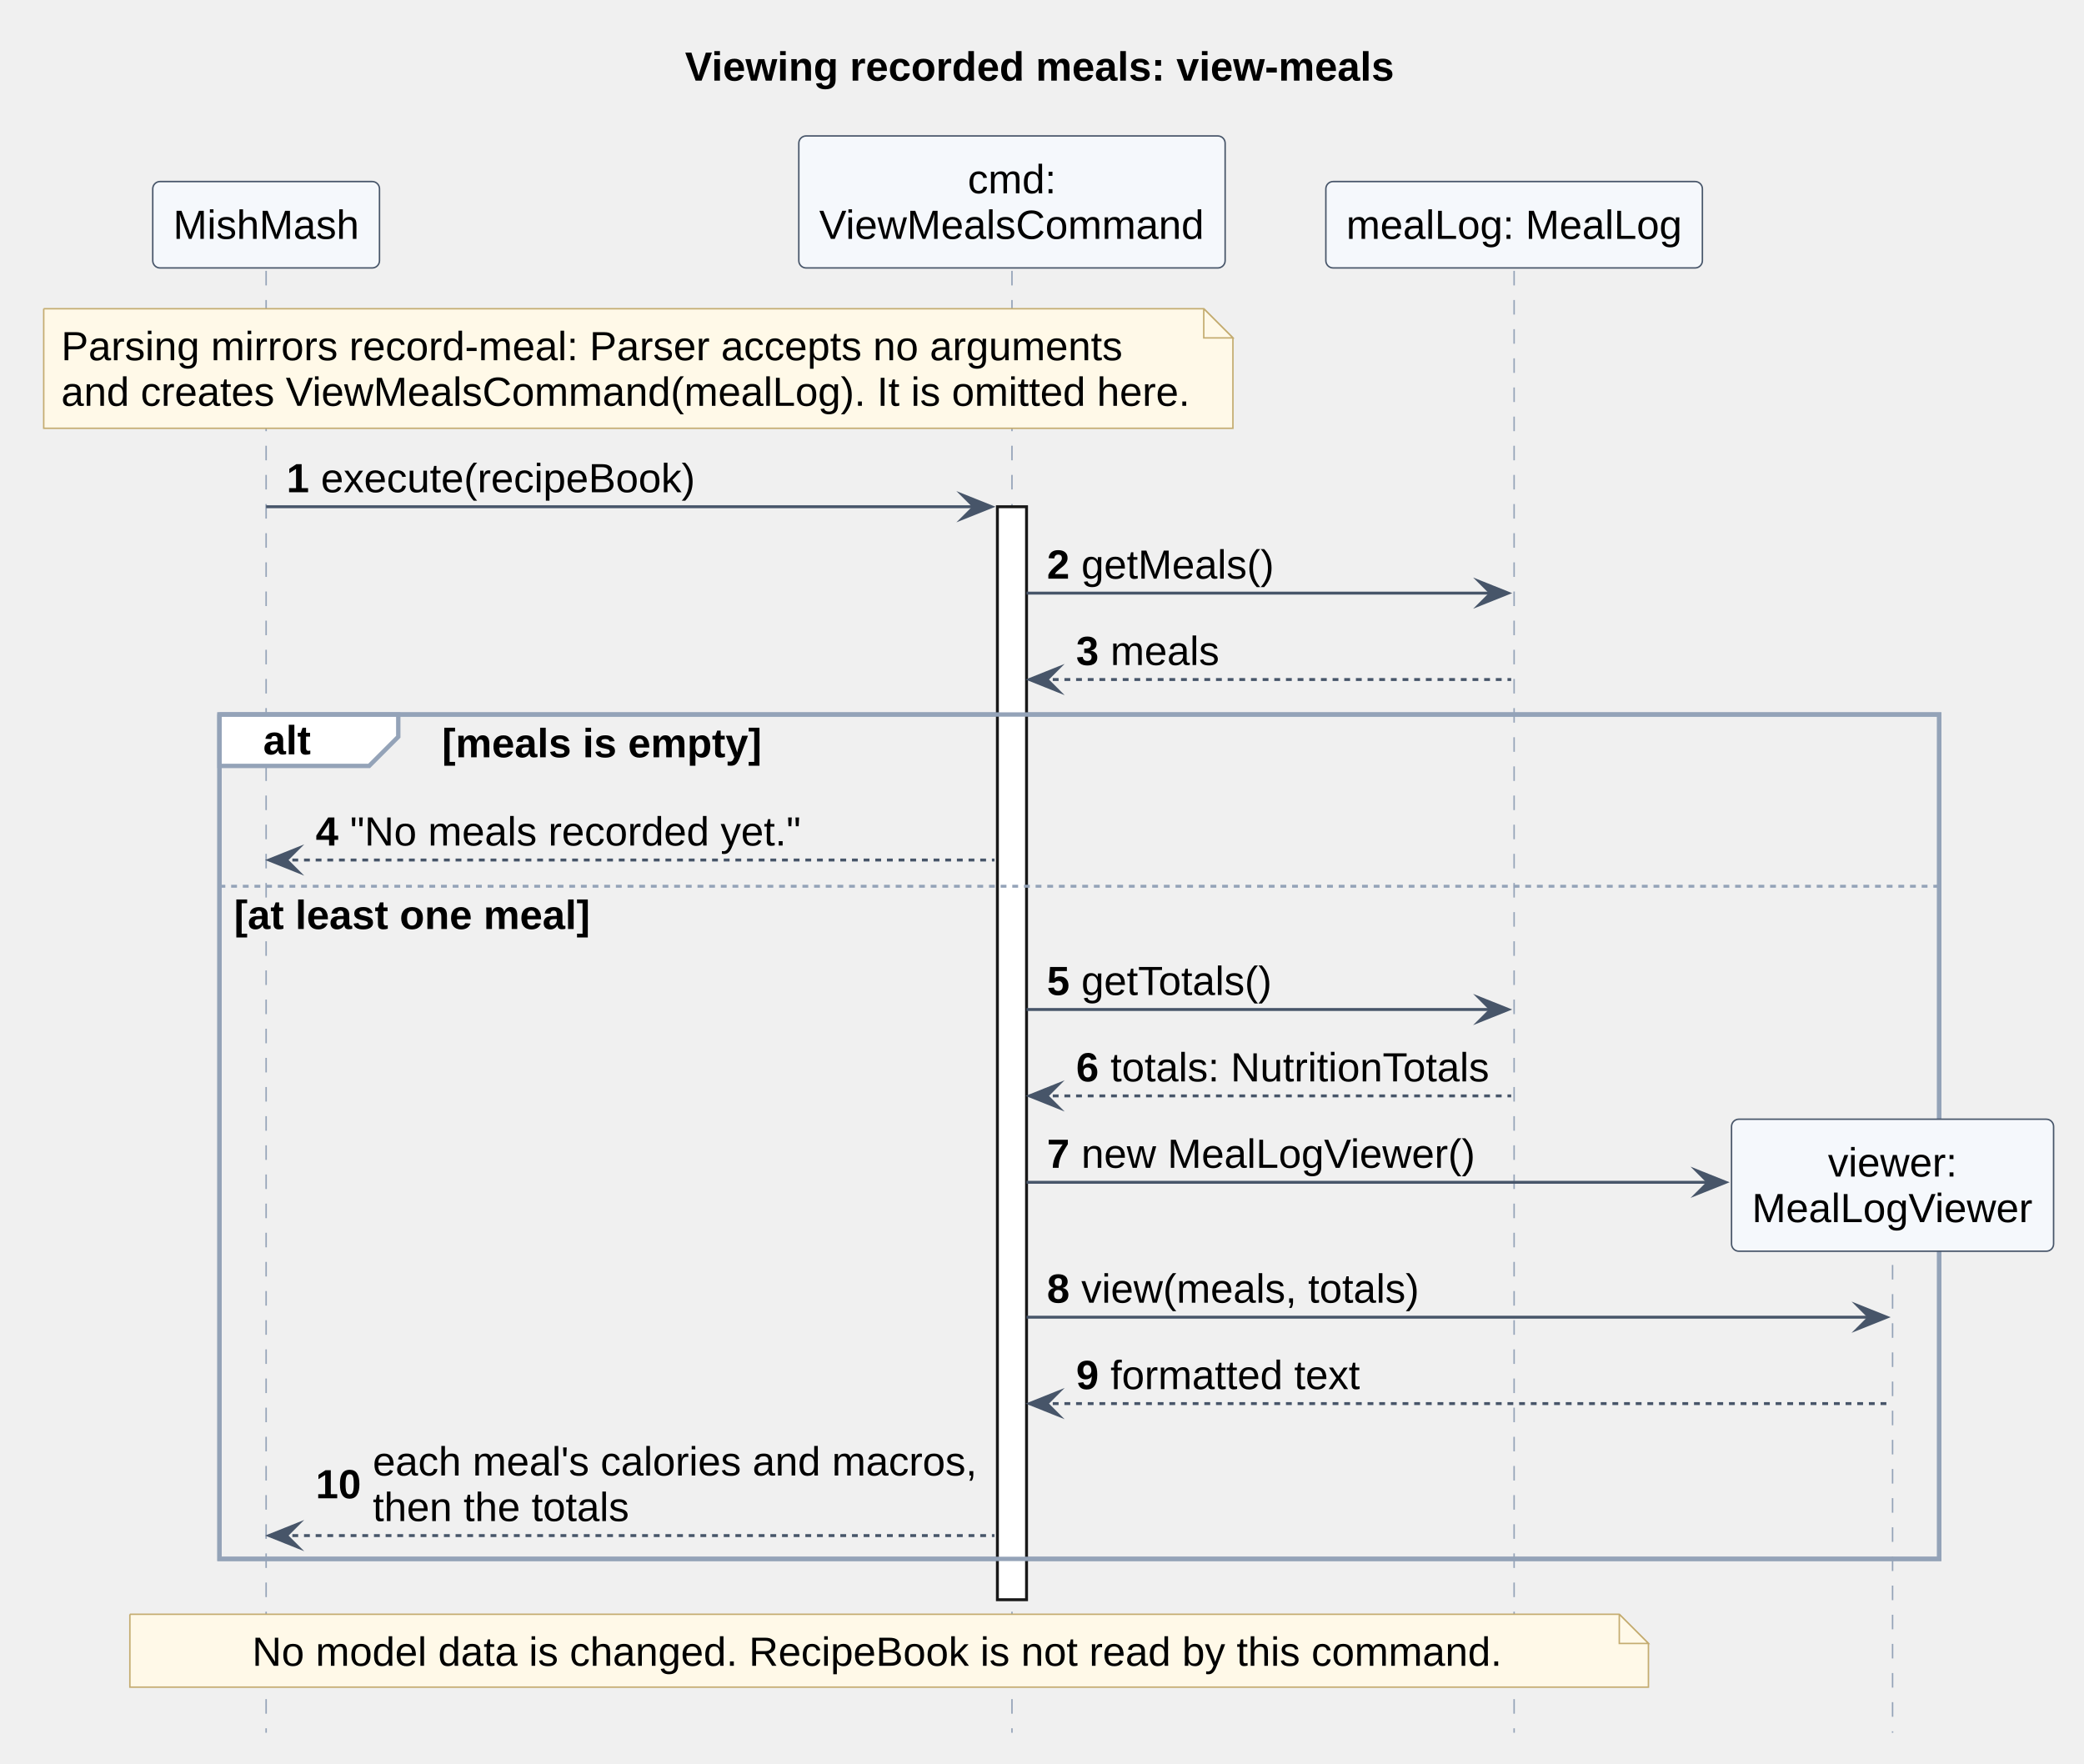
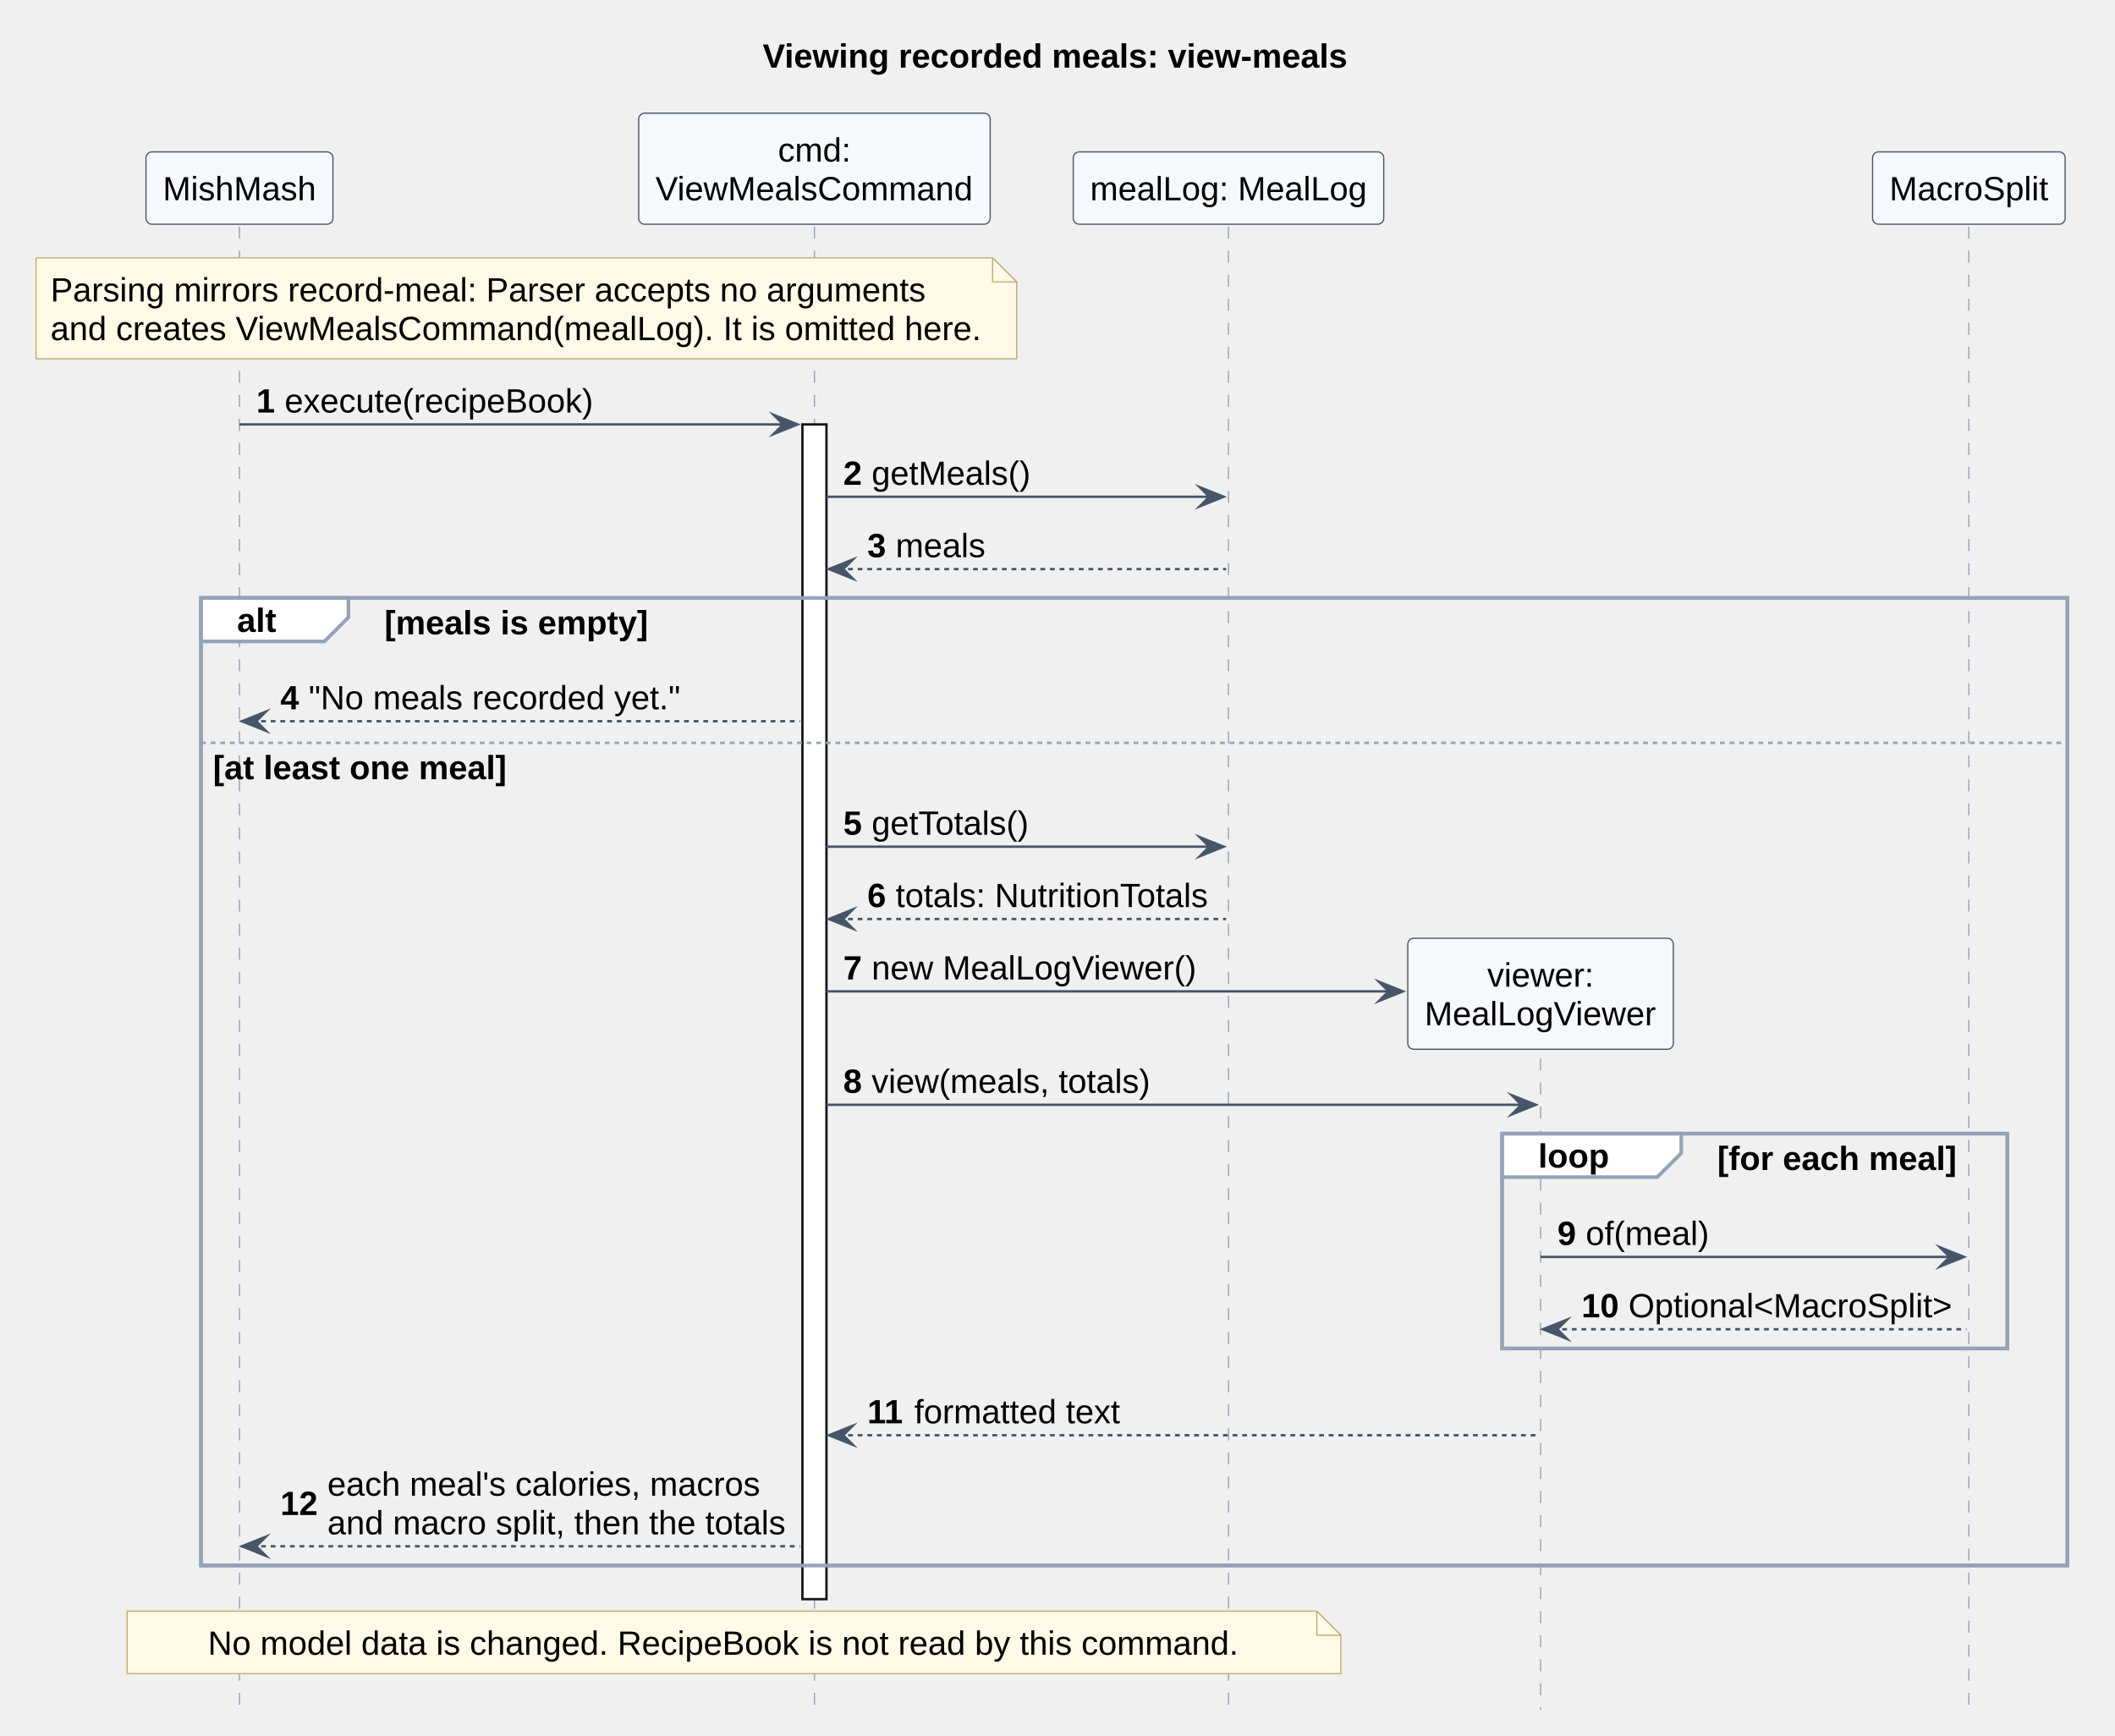
- <svg xmlns="http://www.w3.org/2000/svg" version="1.1" data-diagram-type="SEQUENCE" style="width:715px;height:605px;background:#FFFFFF;" width="715px" height="605px" viewBox="0 0 715 605" zoomAndPan="magnify" preserveAspectRatio="none" contentStyleType="text/css">
+ <svg xmlns="http://www.w3.org/2000/svg" version="1.1" data-diagram-type="SEQUENCE" style="width:880px;height:722px;background:#FFFFFF;" width="880px" height="722px" viewBox="0 0 880 722" zoomAndPan="magnify" preserveAspectRatio="none" contentStyleType="text/css">
  <defs />
  <g font-family="sans-serif" lengthAdjust="spacing">
    <g class="title" data-source-line="2">
-       <text x="235.012" y="27.674" fill="#000" font-size="14" textLength="243.544" font-weight="700" font-family="Arial">Viewing recorded meals: view-meals</text>
+       <text x="317.323" y="28.132" fill="#000" font-size="14" textLength="243.544" font-weight="700" font-family="Arial">Viewing recorded meals: view-meals</text>
    </g>
-     <rect x="75.305" y="245.125" width="590.016" height="289.688" fill="none" style="stroke:#94A3B8;stroke-width:1.5;" />
+     <rect x="83.634" y="248.789" width="776.556" height="402.578" fill="none" style="stroke:#94A3B8;stroke-width:1.5;" />
+     <rect x="624.991" y="471.677" width="210.199" height="89.395" fill="none" style="stroke:#94A3B8;stroke-width:1.5;" />
    <g>
-       <rect x="87.805" y="92.922" width="8" height="501.531" fill="#000" fill-opacity="0" />
-       <line x1="91.305" y1="92.922" x2="91.305" y2="594.453" style="stroke:#94A3B8;stroke-width:0.5;stroke-dasharray:5,5;" />
+       <rect x="96.134" y="94.296" width="8" height="617.17" fill="#000" fill-opacity="0" />
+       <line x1="99.634" y1="94.296" x2="99.634" y2="711.466" style="stroke:#94A3B8;stroke-width:0.5;stroke-dasharray:5,5;" />
    </g>
    <g>
-       <rect x="343.697" y="92.922" width="8" height="501.531" fill="#000" fill-opacity="0" />
-       <line x1="347.197" y1="92.922" x2="347.197" y2="594.453" style="stroke:#94A3B8;stroke-width:0.5;stroke-dasharray:5,5;" />
+       <rect x="335.368" y="94.296" width="8" height="617.17" fill="#000" fill-opacity="0" />
+       <line x1="338.868" y1="94.296" x2="338.868" y2="711.466" style="stroke:#94A3B8;stroke-width:0.5;stroke-dasharray:5,5;" />
    </g>
    <g>
-       <rect x="342.197" y="173.844" width="10" height="374.969" fill="#FFF" style="stroke:#181818;stroke-width:1;" />
+       <rect x="333.868" y="176.592" width="10" height="488.775" fill="#FFF" style="stroke:#181818;stroke-width:1;" />
    </g>
    <g>
-       <rect x="515.979" y="92.922" width="8" height="501.531" fill="#000" fill-opacity="0" />
-       <line x1="519.479" y1="92.922" x2="519.479" y2="594.453" style="stroke:#94A3B8;stroke-width:0.5;stroke-dasharray:5,5;" />
+       <rect x="507.65" y="94.296" width="8" height="617.17" fill="#000" fill-opacity="0" />
+       <line x1="511.15" y1="94.296" x2="511.15" y2="711.466" style="stroke:#94A3B8;stroke-width:0.5;stroke-dasharray:5,5;" />
    </g>
    <g>
-       <rect x="645.82" y="383.969" width="8" height="210.484" fill="#000" fill-opacity="0" />
-       <line x1="649.32" y1="383.969" x2="649.32" y2="594.453" style="stroke:#94A3B8;stroke-width:0.5;stroke-dasharray:5,5;" />
+       <rect x="637.491" y="390.381" width="8" height="321.085" fill="#000" fill-opacity="0" />
+       <line x1="640.991" y1="390.381" x2="640.991" y2="711.466" style="stroke:#94A3B8;stroke-width:0.5;stroke-dasharray:5,5;" />
    </g>
-     <rect x="52.408" y="62.281" width="77.793" height="29.641" fill="#F5F8FC" style="stroke:#475569;stroke-width:0.5;" rx="2.5" ry="2.5" />
-     <text x="59.408" y="81.955" fill="#000" font-size="14" textLength="63.793" font-family="Arial">MishMash</text>
-     <rect x="274.063" y="46.641" width="146.269" height="45.281" fill="#F5F8FC" style="stroke:#475569;stroke-width:0.5;" rx="2.5" ry="2.5" />
-     <text x="332.028" y="66.314" fill="#000" font-size="14" textLength="30.338" font-family="Arial">cmd:</text>
-     <text x="281.063" y="81.955" fill="#000" font-size="14" textLength="132.269" font-family="Arial">ViewMealsCommand</text>
-     <rect x="454.887" y="62.281" width="129.186" height="29.641" fill="#F5F8FC" style="stroke:#475569;stroke-width:0.5;" rx="2.5" ry="2.5" />
-     <text x="461.887" y="81.955" fill="#000" font-size="14" textLength="115.186" font-family="Arial">mealLog: MealLog</text>
-     <path d="M15,105.922 L15,146.922 L423,146.922 L423,115.922 L413,105.922 L15,105.922" style="stroke:#C4AC70;stroke-width:0.5;" fill="#FFF9E8" />
-     <path d="M413,105.922 L413,115.922 L423,115.922 L413,105.922" style="stroke:#C4AC70;stroke-width:0.5;" fill="#FFF9E8" />
-     <text x="21" y="123.596" fill="#000" font-size="14" textLength="364.13" font-family="Arial">Parsing mirrors record-meal: Parser accepts no arguments</text>
-     <text x="21" y="139.236" fill="#000" font-size="14" textLength="387.502" font-family="Arial">and creates ViewMealsCommand(mealLog). It is omitted here.</text>
-     <polygon points="330.197,169.844,340.197,173.844,330.197,177.844,334.197,173.844" fill="#475569" style="stroke:#475569;stroke-width:1;stroke-linejoin:miter;stroke-miterlimit:10;" />
-     <line x1="91.305" y1="173.844" x2="336.197" y2="173.844" style="stroke:#475569;stroke-width:1;" />
-     <text x="98.305" y="168.877" fill="#000" font-size="14" font-weight="700" font-family="Arial">1</text>
-     <text x="110.091" y="168.877" fill="#000" font-size="14" textLength="128.399" font-family="Arial">execute(recipeBook)</text>
-     <polygon points="507.479,199.484,517.479,203.484,507.479,207.484,511.479,203.484" fill="#475569" style="stroke:#475569;stroke-width:1;stroke-linejoin:miter;stroke-miterlimit:10;" />
-     <line x1="352.197" y1="203.484" x2="513.479" y2="203.484" style="stroke:#475569;stroke-width:1;" />
-     <text x="359.197" y="198.518" fill="#000" font-size="14" font-weight="700" font-family="Arial">2</text>
-     <text x="370.983" y="198.518" fill="#000" font-size="14" textLength="66.131" font-family="Arial">getMeals()</text>
-     <polygon points="363.197,229.125,353.197,233.125,363.197,237.125,359.197,233.125" fill="#475569" style="stroke:#475569;stroke-width:1;stroke-linejoin:miter;stroke-miterlimit:10;" />
-     <line x1="357.197" y1="233.125" x2="518.479" y2="233.125" style="stroke:#475569;stroke-width:1;stroke-dasharray:2,2;" />
-     <text x="369.197" y="228.158" fill="#000" font-size="14" font-weight="700" font-family="Arial">3</text>
-     <text x="380.983" y="228.158" fill="#000" font-size="14" textLength="37.345" font-family="Arial">meals</text>
-     <path d="M75.305,245.125 L136.643,245.125 L136.643,252.766 L126.643,262.766 L75.305,262.766 L75.305,245.125" style="stroke:#94A3B8;stroke-width:1.5;" fill="#FFF" />
-     <rect x="75.305" y="245.125" width="590.016" height="289.688" fill="none" style="stroke:#94A3B8;stroke-width:1.5;" />
-     <text x="90.305" y="258.799" fill="#000" font-size="14" textLength="16.338" font-weight="700" font-family="Arial">alt</text>
-     <text x="151.643" y="259.799" fill="#000" font-size="14" textLength="109.71" font-weight="700" font-family="Arial">[meals is empty]</text>
-     <polygon points="102.305,291.047,92.305,295.047,102.305,299.047,98.305,295.047" fill="#475569" style="stroke:#475569;stroke-width:1;stroke-linejoin:miter;stroke-miterlimit:10;" />
-     <line x1="96.305" y1="295.047" x2="341.197" y2="295.047" style="stroke:#475569;stroke-width:1;stroke-dasharray:2,2;" />
-     <text x="108.305" y="290.08" fill="#000" font-size="14" font-weight="700" font-family="Arial">4</text>
-     <text x="120.091" y="290.08" fill="#000" font-size="14" textLength="22.866" font-family="Arial">"No</text>
-     <text x="142.957" y="290.08" fill="#000" font-size="14" font-family="Arial"> </text>
-     <text x="146.847" y="290.08" fill="#000" font-size="14" textLength="37.345" font-family="Arial">meals</text>
-     <text x="184.191" y="290.08" fill="#000" font-size="14" font-family="Arial"> </text>
-     <text x="188.081" y="290.08" fill="#000" font-size="14" textLength="55.255" font-family="Arial">recorded</text>
-     <text x="243.336" y="290.08" fill="#000" font-size="14" font-family="Arial"> </text>
-     <text x="247.226" y="290.08" fill="#000" font-size="14" textLength="27.535" font-family="Arial">yet."</text>
-     <line x1="75.305" y1="304.047" x2="665.32" y2="304.047" style="stroke:#94A3B8;stroke-width:1;stroke-dasharray:2,2;" />
-     <text x="80.305" y="318.721" fill="#000" font-size="14" textLength="122.151" font-weight="700" font-family="Arial">[at least one meal]</text>
-     <polygon points="507.479,342.328,517.479,346.328,507.479,350.328,511.479,346.328" fill="#475569" style="stroke:#475569;stroke-width:1;stroke-linejoin:miter;stroke-miterlimit:10;" />
-     <line x1="352.197" y1="346.328" x2="513.479" y2="346.328" style="stroke:#475569;stroke-width:1;" />
-     <text x="359.197" y="341.361" fill="#000" font-size="14" font-weight="700" font-family="Arial">5</text>
-     <text x="370.983" y="341.361" fill="#000" font-size="14" textLength="66.91" font-family="Arial">getTotals()</text>
-     <polygon points="363.197,371.969,353.197,375.969,363.197,379.969,359.197,375.969" fill="#475569" style="stroke:#475569;stroke-width:1;stroke-linejoin:miter;stroke-miterlimit:10;" />
-     <line x1="357.197" y1="375.969" x2="518.479" y2="375.969" style="stroke:#475569;stroke-width:1;stroke-dasharray:2,2;" />
-     <text x="369.197" y="371.002" fill="#000" font-size="14" font-weight="700" font-family="Arial">6</text>
-     <text x="380.983" y="371.002" fill="#000" font-size="14" textLength="37.352" font-family="Arial">totals:</text>
-     <text x="418.335" y="371.002" fill="#000" font-size="14" font-family="Arial"> </text>
-     <text x="422.225" y="371.002" fill="#000" font-size="14" textLength="90.255" font-family="Arial">NutritionTotals</text>
-     <rect x="594.072" y="383.969" width="110.496" height="45.281" fill="#F5F8FC" style="stroke:#475569;stroke-width:0.5;" rx="2.5" ry="2.5" />
-     <text x="627.148" y="403.643" fill="#000" font-size="14" textLength="44.345" font-family="Arial">viewer:</text>
-     <text x="601.072" y="419.283" fill="#000" font-size="14" textLength="96.496" font-family="Arial">MealLogViewer</text>
-     <polygon points="582.072,401.609,592.072,405.609,582.072,409.609,586.072,405.609" fill="#475569" style="stroke:#475569;stroke-width:1;stroke-linejoin:miter;stroke-miterlimit:10;" />
-     <line x1="352.197" y1="405.609" x2="588.072" y2="405.609" style="stroke:#475569;stroke-width:1;" />
-     <text x="359.197" y="400.643" fill="#000" font-size="14" font-weight="700" font-family="Arial">7</text>
-     <text x="370.983" y="400.643" fill="#000" font-size="14" textLength="25.683" font-family="Arial">new</text>
-     <text x="396.666" y="400.643" fill="#000" font-size="14" font-family="Arial"> </text>
-     <text x="400.556" y="400.643" fill="#000" font-size="14" textLength="105.82" font-family="Arial">MealLogViewer()</text>
-     <polygon points="637.32,447.891,647.32,451.891,637.32,455.891,641.32,451.891" fill="#475569" style="stroke:#475569;stroke-width:1;stroke-linejoin:miter;stroke-miterlimit:10;" />
-     <line x1="352.197" y1="451.891" x2="643.32" y2="451.891" style="stroke:#475569;stroke-width:1;" />
-     <text x="359.197" y="446.924" fill="#000" font-size="14" font-weight="700" font-family="Arial">8</text>
-     <text x="370.983" y="446.924" fill="#000" font-size="14" textLength="73.903" font-family="Arial">view(meals,</text>
-     <text x="444.887" y="446.924" fill="#000" font-size="14" font-family="Arial"> </text>
-     <text x="448.776" y="446.924" fill="#000" font-size="14" textLength="38.124" font-family="Arial">totals)</text>
-     <polygon points="363.197,477.531,353.197,481.531,363.197,485.531,359.197,481.531" fill="#475569" style="stroke:#475569;stroke-width:1;stroke-linejoin:miter;stroke-miterlimit:10;" />
-     <line x1="357.197" y1="481.531" x2="648.32" y2="481.531" style="stroke:#475569;stroke-width:1;stroke-dasharray:2,2;" />
-     <text x="369.197" y="476.564" fill="#000" font-size="14" font-weight="700" font-family="Arial">9</text>
-     <text x="380.983" y="476.564" fill="#000" font-size="14" textLength="59.138" font-family="Arial">formatted</text>
-     <text x="440.121" y="476.564" fill="#000" font-size="14" font-family="Arial"> </text>
-     <text x="444.011" y="476.564" fill="#000" font-size="14" textLength="22.565" font-family="Arial">text</text>
-     <polygon points="102.305,522.813,92.305,526.813,102.305,530.813,98.305,526.813" fill="#475569" style="stroke:#475569;stroke-width:1;stroke-linejoin:miter;stroke-miterlimit:10;" />
-     <line x1="96.305" y1="526.813" x2="341.197" y2="526.813" style="stroke:#475569;stroke-width:1;stroke-dasharray:2,2;" />
-     <text x="108.305" y="514.025" fill="#000" font-size="14" textLength="15.572" font-weight="700" font-family="Arial">10</text>
-     <text x="127.877" y="506.205" fill="#000" font-size="14" textLength="30.358" font-family="Arial">each</text>
-     <text x="158.235" y="506.205" fill="#000" font-size="14" font-family="Arial"> </text>
-     <text x="162.125" y="506.205" fill="#000" font-size="14" textLength="40.018" font-family="Arial">meal's</text>
-     <text x="202.143" y="506.205" fill="#000" font-size="14" font-family="Arial"> </text>
-     <text x="206.032" y="506.205" fill="#000" font-size="14" textLength="48.241" font-family="Arial">calories</text>
-     <text x="254.273" y="506.205" fill="#000" font-size="14" font-family="Arial"> </text>
-     <text x="258.163" y="506.205" fill="#000" font-size="14" textLength="23.358" font-family="Arial">and</text>
-     <text x="281.521" y="506.205" fill="#000" font-size="14" font-family="Arial"> </text>
-     <text x="285.411" y="506.205" fill="#000" font-size="14" textLength="49.786" font-family="Arial">macros,</text>
-     <text x="127.877" y="521.846" fill="#000" font-size="14" textLength="27.248" font-family="Arial">then</text>
-     <text x="155.125" y="521.846" fill="#000" font-size="14" font-family="Arial"> </text>
-     <text x="159.015" y="521.846" fill="#000" font-size="14" textLength="19.462" font-family="Arial">the</text>
-     <text x="178.477" y="521.846" fill="#000" font-size="14" font-family="Arial"> </text>
-     <text x="182.366" y="521.846" fill="#000" font-size="14" textLength="33.462" font-family="Arial">totals</text>
-     <path d="M44.56,553.813 L44.56,578.813 L565.56,578.813 L565.56,563.813 L555.56,553.813 L44.56,553.813" style="stroke:#C4AC70;stroke-width:0.5;" fill="#FFF9E8" />
-     <path d="M555.56,553.813 L555.56,563.813 L565.56,563.813 L555.56,553.813" style="stroke:#C4AC70;stroke-width:0.5;" fill="#FFF9E8" />
-     <text x="86.497" y="571.486" fill="#000" font-size="14" textLength="428.791" font-family="Arial">No model data is changed. RecipeBook is not read by this command.</text>
+     <g>
+       <rect x="815.69" y="94.296" width="8" height="617.17" fill="#000" fill-opacity="0" />
+       <line x1="819.19" y1="94.296" x2="819.19" y2="711.466" style="stroke:#94A3B8;stroke-width:0.5;stroke-dasharray:5,5;" />
+     </g>
+     <rect x="60.738" y="63.197" width="77.793" height="30.099" fill="#F5F8FC" style="stroke:#475569;stroke-width:0.5;" rx="2.5" ry="2.5" />
+     <text x="67.738" y="83.329" fill="#000" font-size="14" textLength="63.793" font-family="Arial">MishMash</text>
+     <rect x="265.733" y="47.099" width="146.269" height="46.197" fill="#F5F8FC" style="stroke:#475569;stroke-width:0.5;" rx="2.5" ry="2.5" />
+     <text x="323.699" y="67.23" fill="#000" font-size="14" textLength="30.338" font-family="Arial">cmd:</text>
+     <text x="272.733" y="83.329" fill="#000" font-size="14" textLength="132.269" font-family="Arial">ViewMealsCommand</text>
+     <rect x="446.557" y="63.197" width="129.186" height="30.099" fill="#F5F8FC" style="stroke:#475569;stroke-width:0.5;" rx="2.5" ry="2.5" />
+     <text x="453.557" y="83.329" fill="#000" font-size="14" textLength="115.186" font-family="Arial">mealLog: MealLog</text>
+     <rect x="779.125" y="63.197" width="80.131" height="30.099" fill="#F5F8FC" style="stroke:#475569;stroke-width:0.5;" rx="2.5" ry="2.5" />
+     <text x="786.125" y="83.329" fill="#000" font-size="14" textLength="66.131" font-family="Arial">MacroSplit</text>
+     <path d="M15,107.296 L15,149.296 L423,149.296 L423,117.296 L413,107.296 L15,107.296" style="stroke:#C4AC70;stroke-width:0.5;" fill="#FFF9E8" />
+     <path d="M413,107.296 L413,117.296 L423,117.296 L413,107.296" style="stroke:#C4AC70;stroke-width:0.5;" fill="#FFF9E8" />
+     <text x="21" y="125.428" fill="#000" font-size="14" textLength="364.13" font-family="Arial">Parsing mirrors record-meal: Parser accepts no arguments</text>
+     <text x="21" y="141.526" fill="#000" font-size="14" textLength="387.502" font-family="Arial">and creates ViewMealsCommand(mealLog). It is omitted here.</text>
+     <polygon points="321.868,172.592,331.868,176.592,321.868,180.592,325.868,176.592" fill="#475569" style="stroke:#475569;stroke-width:1;stroke-linejoin:miter;stroke-miterlimit:10;" />
+     <line x1="99.634" y1="176.592" x2="327.868" y2="176.592" style="stroke:#475569;stroke-width:1;" />
+     <text x="106.634" y="171.625" fill="#000" font-size="14" font-weight="700" font-family="Arial">1</text>
+     <text x="118.42" y="171.625" fill="#000" font-size="14" textLength="128.399" font-family="Arial">execute(recipeBook)</text>
+     <polygon points="499.15,202.69,509.15,206.69,499.15,210.69,503.15,206.69" fill="#475569" style="stroke:#475569;stroke-width:1;stroke-linejoin:miter;stroke-miterlimit:10;" />
+     <line x1="343.868" y1="206.69" x2="505.15" y2="206.69" style="stroke:#475569;stroke-width:1;" />
+     <text x="350.868" y="201.724" fill="#000" font-size="14" font-weight="700" font-family="Arial">2</text>
+     <text x="362.654" y="201.724" fill="#000" font-size="14" textLength="66.131" font-family="Arial">getMeals()</text>
+     <polygon points="354.868,232.789,344.868,236.789,354.868,240.789,350.868,236.789" fill="#475569" style="stroke:#475569;stroke-width:1;stroke-linejoin:miter;stroke-miterlimit:10;" />
+     <line x1="348.868" y1="236.789" x2="510.15" y2="236.789" style="stroke:#475569;stroke-width:1;stroke-dasharray:2,2;" />
+     <text x="360.868" y="231.822" fill="#000" font-size="14" font-weight="700" font-family="Arial">3</text>
+     <text x="372.654" y="231.822" fill="#000" font-size="14" textLength="37.345" font-family="Arial">meals</text>
+     <path d="M83.634,248.789 L144.972,248.789 L144.972,256.888 L134.972,266.888 L83.634,266.888 L83.634,248.789" style="stroke:#94A3B8;stroke-width:1.5;" fill="#FFF" />
+     <rect x="83.634" y="248.789" width="776.556" height="402.578" fill="none" style="stroke:#94A3B8;stroke-width:1.5;" />
+     <text x="98.634" y="262.921" fill="#000" font-size="14" textLength="16.338" font-weight="700" font-family="Arial">alt</text>
+     <text x="159.972" y="263.921" fill="#000" font-size="14" textLength="109.71" font-weight="700" font-family="Arial">[meals is empty]</text>
+     <polygon points="110.634,296.085,100.634,300.085,110.634,304.085,106.634,300.085" fill="#475569" style="stroke:#475569;stroke-width:1;stroke-linejoin:miter;stroke-miterlimit:10;" />
+     <line x1="104.634" y1="300.085" x2="332.868" y2="300.085" style="stroke:#475569;stroke-width:1;stroke-dasharray:2,2;" />
+     <text x="116.634" y="295.118" fill="#000" font-size="14" font-weight="700" font-family="Arial">4</text>
+     <text x="128.42" y="295.118" fill="#000" font-size="14" textLength="22.866" font-family="Arial">"No</text>
+     <text x="151.287" y="295.118" fill="#000" font-size="14" font-family="Arial"> </text>
+     <text x="155.176" y="295.118" fill="#000" font-size="14" textLength="37.345" font-family="Arial">meals</text>
+     <text x="192.521" y="295.118" fill="#000" font-size="14" font-family="Arial"> </text>
+     <text x="196.411" y="295.118" fill="#000" font-size="14" textLength="55.255" font-family="Arial">recorded</text>
+     <text x="251.666" y="295.118" fill="#000" font-size="14" font-family="Arial"> </text>
+     <text x="255.555" y="295.118" fill="#000" font-size="14" textLength="27.535" font-family="Arial">yet."</text>
+     <line x1="83.634" y1="309.085" x2="860.19" y2="309.085" style="stroke:#94A3B8;stroke-width:1;stroke-dasharray:2,2;" />
+     <text x="88.634" y="324.217" fill="#000" font-size="14" textLength="122.151" font-weight="700" font-family="Arial">[at least one meal]</text>
+     <polygon points="499.15,348.282,509.15,352.282,499.15,356.282,503.15,352.282" fill="#475569" style="stroke:#475569;stroke-width:1;stroke-linejoin:miter;stroke-miterlimit:10;" />
+     <line x1="343.868" y1="352.282" x2="505.15" y2="352.282" style="stroke:#475569;stroke-width:1;" />
+     <text x="350.868" y="347.315" fill="#000" font-size="14" font-weight="700" font-family="Arial">5</text>
+     <text x="362.654" y="347.315" fill="#000" font-size="14" textLength="66.91" font-family="Arial">getTotals()</text>
+     <polygon points="354.868,378.381,344.868,382.381,354.868,386.381,350.868,382.381" fill="#475569" style="stroke:#475569;stroke-width:1;stroke-linejoin:miter;stroke-miterlimit:10;" />
+     <line x1="348.868" y1="382.381" x2="510.15" y2="382.381" style="stroke:#475569;stroke-width:1;stroke-dasharray:2,2;" />
+     <text x="360.868" y="377.414" fill="#000" font-size="14" font-weight="700" font-family="Arial">6</text>
+     <text x="372.654" y="377.414" fill="#000" font-size="14" textLength="37.352" font-family="Arial">totals:</text>
+     <text x="410.005" y="377.414" fill="#000" font-size="14" font-family="Arial"> </text>
+     <text x="413.895" y="377.414" fill="#000" font-size="14" textLength="90.255" font-family="Arial">NutritionTotals</text>
+     <rect x="585.743" y="390.381" width="110.496" height="46.197" fill="#F5F8FC" style="stroke:#475569;stroke-width:0.5;" rx="2.5" ry="2.5" />
+     <text x="618.818" y="410.513" fill="#000" font-size="14" textLength="44.345" font-family="Arial">viewer:</text>
+     <text x="592.743" y="426.611" fill="#000" font-size="14" textLength="96.496" font-family="Arial">MealLogViewer</text>
+     <polygon points="573.743,408.479,583.743,412.479,573.743,416.479,577.743,412.479" fill="#475569" style="stroke:#475569;stroke-width:1;stroke-linejoin:miter;stroke-miterlimit:10;" />
+     <line x1="343.868" y1="412.479" x2="579.743" y2="412.479" style="stroke:#475569;stroke-width:1;" />
+     <text x="350.868" y="407.513" fill="#000" font-size="14" font-weight="700" font-family="Arial">7</text>
+     <text x="362.654" y="407.513" fill="#000" font-size="14" textLength="25.683" font-family="Arial">new</text>
+     <text x="388.336" y="407.513" fill="#000" font-size="14" font-family="Arial"> </text>
+     <text x="392.226" y="407.513" fill="#000" font-size="14" textLength="105.82" font-family="Arial">MealLogViewer()</text>
+     <polygon points="628.991,455.677,638.991,459.677,628.991,463.677,632.991,459.677" fill="#475569" style="stroke:#475569;stroke-width:1;stroke-linejoin:miter;stroke-miterlimit:10;" />
+     <line x1="343.868" y1="459.677" x2="634.991" y2="459.677" style="stroke:#475569;stroke-width:1;" />
+     <text x="350.868" y="454.71" fill="#000" font-size="14" font-weight="700" font-family="Arial">8</text>
+     <text x="362.654" y="454.71" fill="#000" font-size="14" textLength="73.903" font-family="Arial">view(meals,</text>
+     <text x="436.557" y="454.71" fill="#000" font-size="14" font-family="Arial"> </text>
+     <text x="440.447" y="454.71" fill="#000" font-size="14" textLength="38.124" font-family="Arial">totals)</text>
+     <path d="M624.991,471.677 L699.536,471.677 L699.536,479.775 L689.536,489.775 L624.991,489.775 L624.991,471.677" style="stroke:#94A3B8;stroke-width:1.5;" fill="#FFF" />
+     <rect x="624.991" y="471.677" width="210.199" height="89.395" fill="none" style="stroke:#94A3B8;stroke-width:1.5;" />
+     <text x="639.991" y="485.809" fill="#000" font-size="14" textLength="29.545" font-weight="700" font-family="Arial">loop</text>
+     <text x="714.536" y="486.809" fill="#000" font-size="14" textLength="99.586" font-weight="700" font-family="Arial">[for each meal]</text>
+     <polygon points="807.19,518.973,817.19,522.973,807.19,526.973,811.19,522.973" fill="#475569" style="stroke:#475569;stroke-width:1;stroke-linejoin:miter;stroke-miterlimit:10;" />
+     <line x1="640.991" y1="522.973" x2="813.19" y2="522.973" style="stroke:#475569;stroke-width:1;" />
+     <text x="647.991" y="518.006" fill="#000" font-size="14" font-weight="700" font-family="Arial">9</text>
+     <text x="659.777" y="518.006" fill="#000" font-size="14" textLength="51.345" font-family="Arial">of(meal)</text>
+     <polygon points="651.991,549.071,641.991,553.071,651.991,557.071,647.991,553.071" fill="#475569" style="stroke:#475569;stroke-width:1;stroke-linejoin:miter;stroke-miterlimit:10;" />
+     <line x1="645.991" y1="553.071" x2="818.19" y2="553.071" style="stroke:#475569;stroke-width:1;stroke-dasharray:2,2;" />
+     <text x="657.991" y="548.104" fill="#000" font-size="14" textLength="15.572" font-weight="700" font-family="Arial">10</text>
+     <text x="677.563" y="548.104" fill="#000" font-size="14" textLength="134.627" font-family="Arial">Optional&lt;MacroSplit&gt;</text>
+     <polygon points="354.868,593.17,344.868,597.17,354.868,601.17,350.868,597.17" fill="#475569" style="stroke:#475569;stroke-width:1;stroke-linejoin:miter;stroke-miterlimit:10;" />
+     <line x1="348.868" y1="597.17" x2="639.991" y2="597.17" style="stroke:#475569;stroke-width:1;stroke-dasharray:2,2;" />
+     <text x="360.868" y="592.203" fill="#000" font-size="14" textLength="15.572" font-weight="700" font-family="Arial">11</text>
+     <text x="380.44" y="592.203" fill="#000" font-size="14" textLength="59.138" font-family="Arial">formatted</text>
+     <text x="439.578" y="592.203" fill="#000" font-size="14" font-family="Arial"> </text>
+     <text x="443.467" y="592.203" fill="#000" font-size="14" textLength="22.565" font-family="Arial">text</text>
+     <polygon points="110.634,639.367,100.634,643.367,110.634,647.367,106.634,643.367" fill="#475569" style="stroke:#475569;stroke-width:1;stroke-linejoin:miter;stroke-miterlimit:10;" />
+     <line x1="104.634" y1="643.367" x2="332.868" y2="643.367" style="stroke:#475569;stroke-width:1;stroke-dasharray:2,2;" />
+     <text x="116.634" y="630.351" fill="#000" font-size="14" textLength="15.572" font-weight="700" font-family="Arial">12</text>
+     <text x="136.207" y="622.302" fill="#000" font-size="14" textLength="30.358" font-family="Arial">each</text>
+     <text x="166.565" y="622.302" fill="#000" font-size="14" font-family="Arial"> </text>
+     <text x="170.455" y="622.302" fill="#000" font-size="14" textLength="40.018" font-family="Arial">meal's</text>
+     <text x="210.472" y="622.302" fill="#000" font-size="14" font-family="Arial"> </text>
+     <text x="214.362" y="622.302" fill="#000" font-size="14" textLength="52.131" font-family="Arial">calories,</text>
+     <text x="266.493" y="622.302" fill="#000" font-size="14" font-family="Arial"> </text>
+     <text x="270.382" y="622.302" fill="#000" font-size="14" textLength="45.896" font-family="Arial">macros</text>
+     <text x="136.207" y="638.4" fill="#000" font-size="14" textLength="23.358" font-family="Arial">and</text>
+     <text x="159.565" y="638.4" fill="#000" font-size="14" font-family="Arial"> </text>
+     <text x="163.455" y="638.4" fill="#000" font-size="14" textLength="38.896" font-family="Arial">macro</text>
+     <text x="202.351" y="638.4" fill="#000" font-size="14" font-family="Arial"> </text>
+     <text x="206.241" y="638.4" fill="#000" font-size="14" textLength="28.786" font-family="Arial">split,</text>
+     <text x="235.027" y="638.4" fill="#000" font-size="14" font-family="Arial"> </text>
+     <text x="238.917" y="638.4" fill="#000" font-size="14" textLength="27.248" font-family="Arial">then</text>
+     <text x="266.165" y="638.4" fill="#000" font-size="14" font-family="Arial"> </text>
+     <text x="270.054" y="638.4" fill="#000" font-size="14" textLength="19.462" font-family="Arial">the</text>
+     <text x="289.516" y="638.4" fill="#000" font-size="14" font-family="Arial"> </text>
+     <text x="293.406" y="638.4" fill="#000" font-size="14" textLength="33.462" font-family="Arial">totals</text>
+     <path d="M52.89,670.367 L52.89,696.367 L557.89,696.367 L557.89,680.367 L547.89,670.367 L52.89,670.367" style="stroke:#C4AC70;stroke-width:0.5;" fill="#FFF9E8" />
+     <path d="M547.89,670.367 L547.89,680.367 L557.89,680.367 L547.89,670.367" style="stroke:#C4AC70;stroke-width:0.5;" fill="#FFF9E8" />
+     <text x="86.497" y="688.499" fill="#000" font-size="14" textLength="428.791" font-family="Arial">No model data is changed. RecipeBook is not read by this command.</text>
  </g>
</svg>
